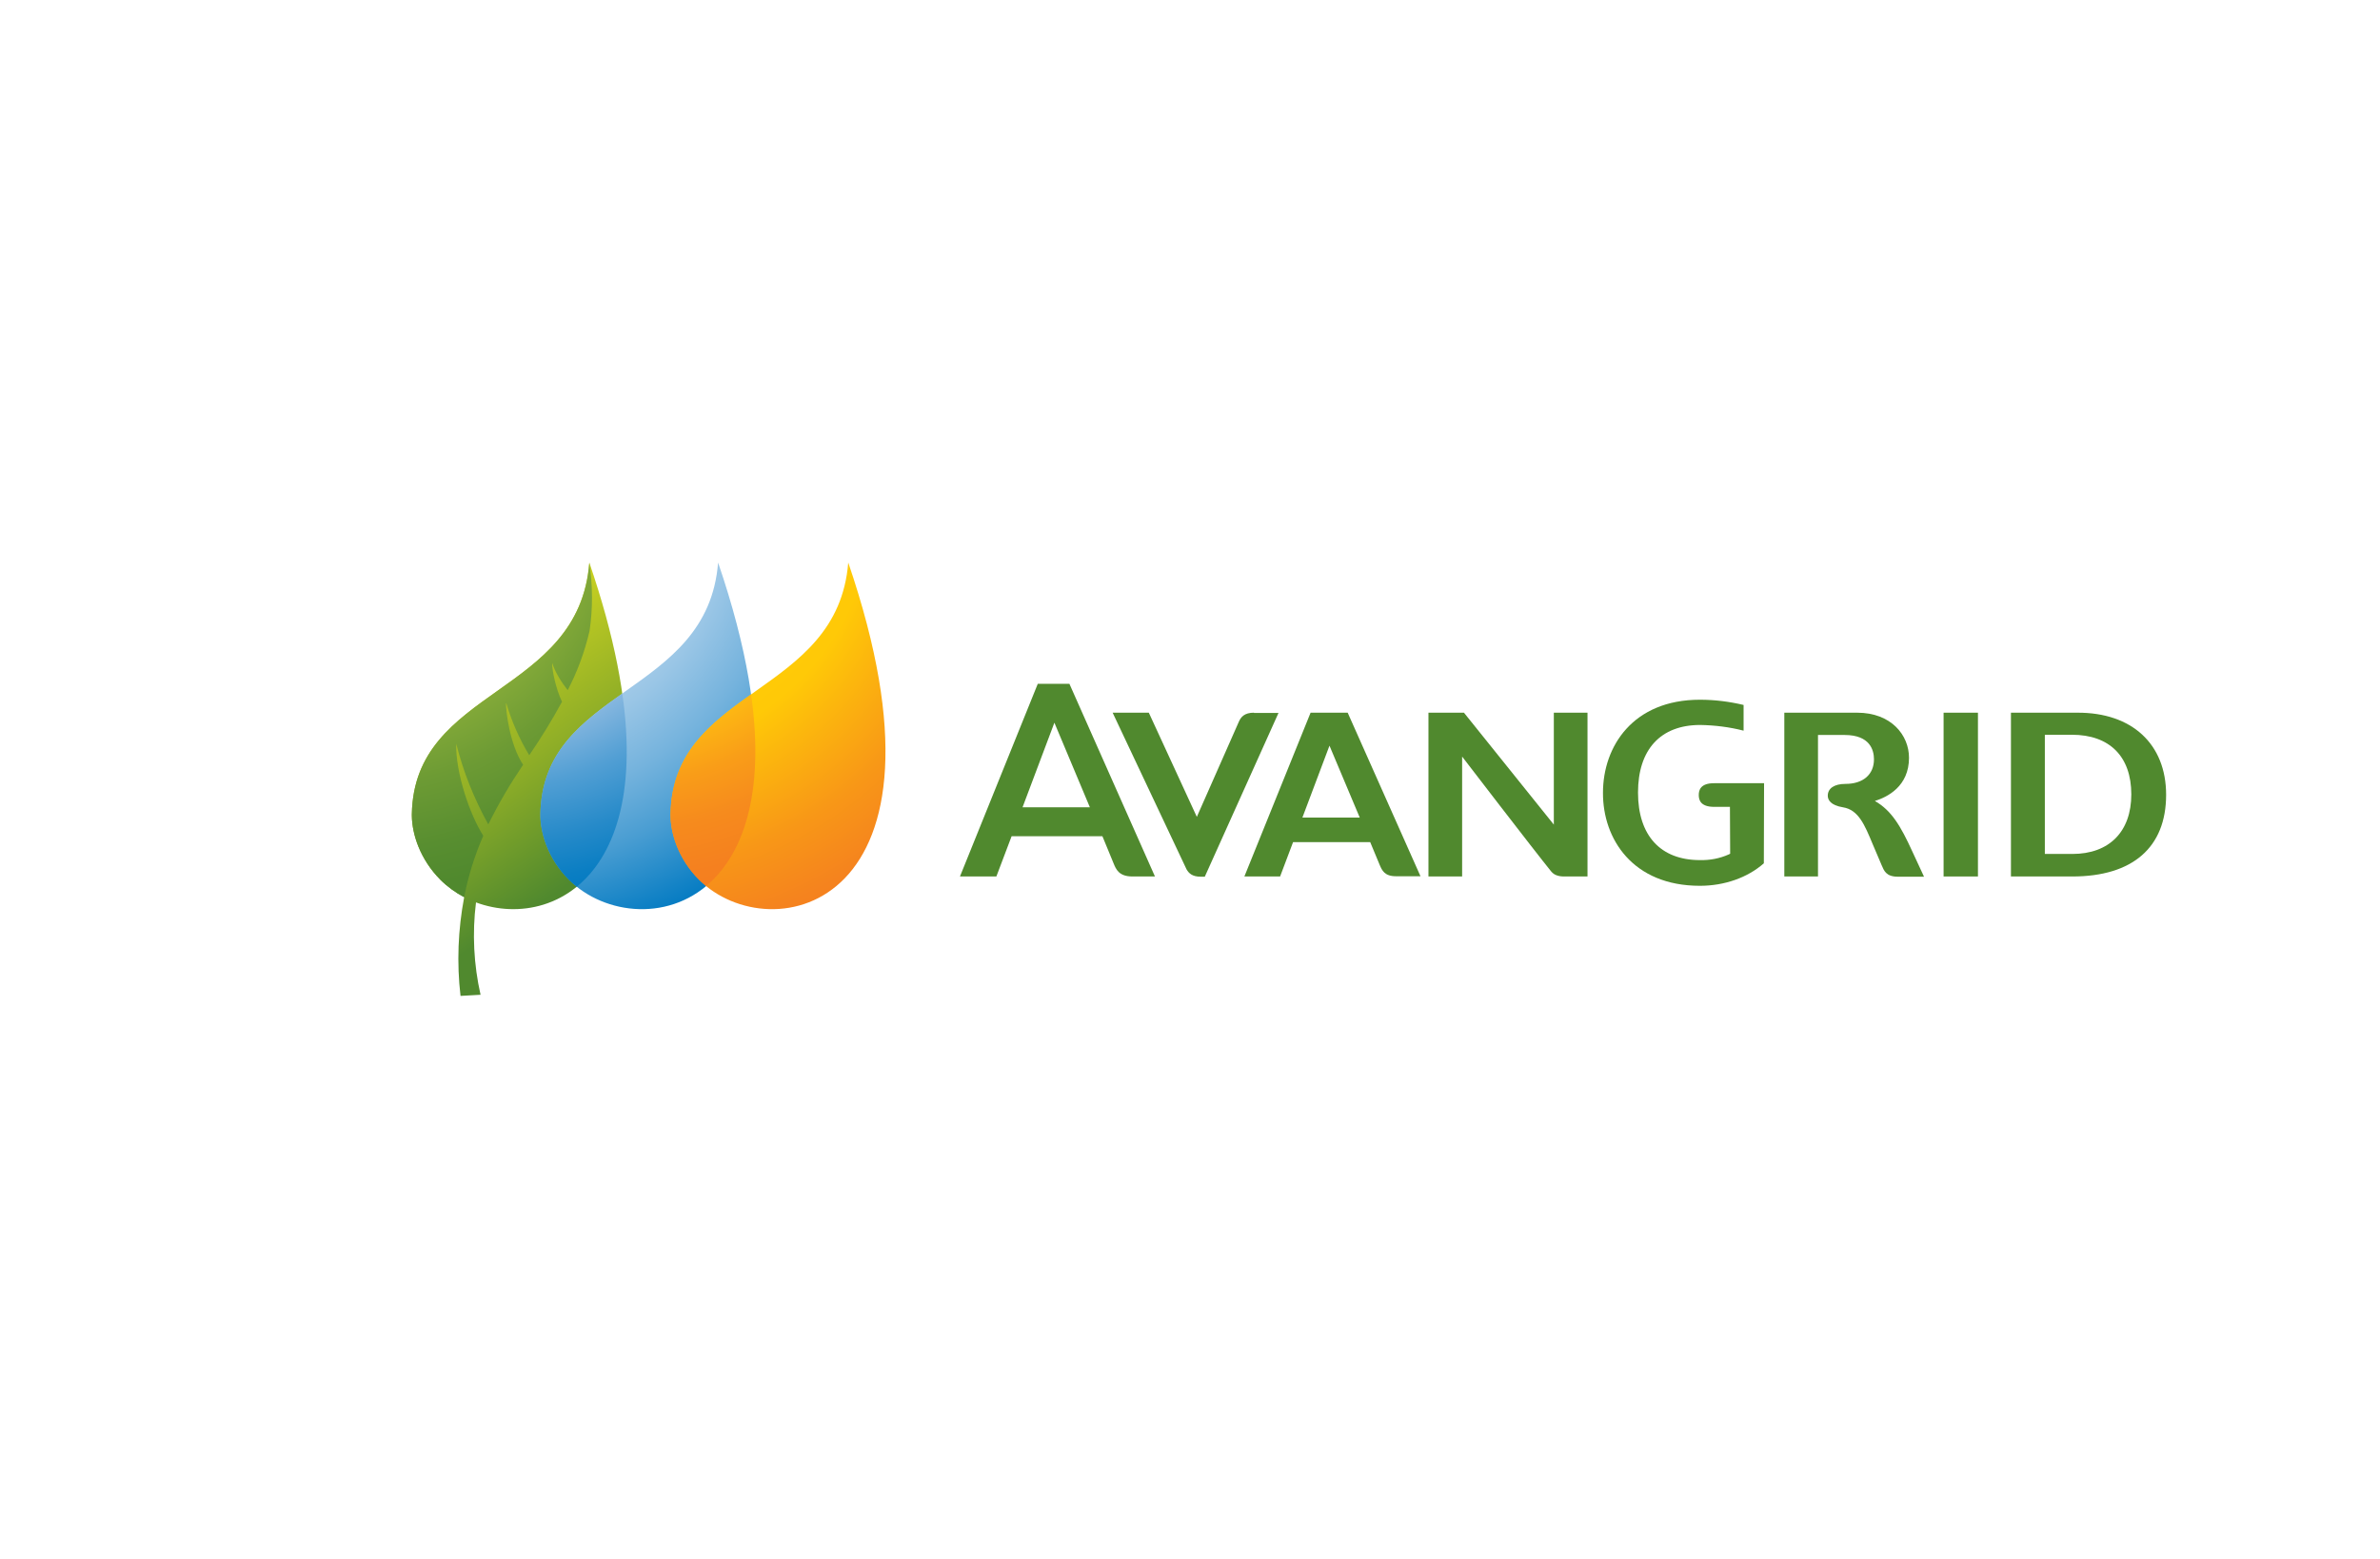
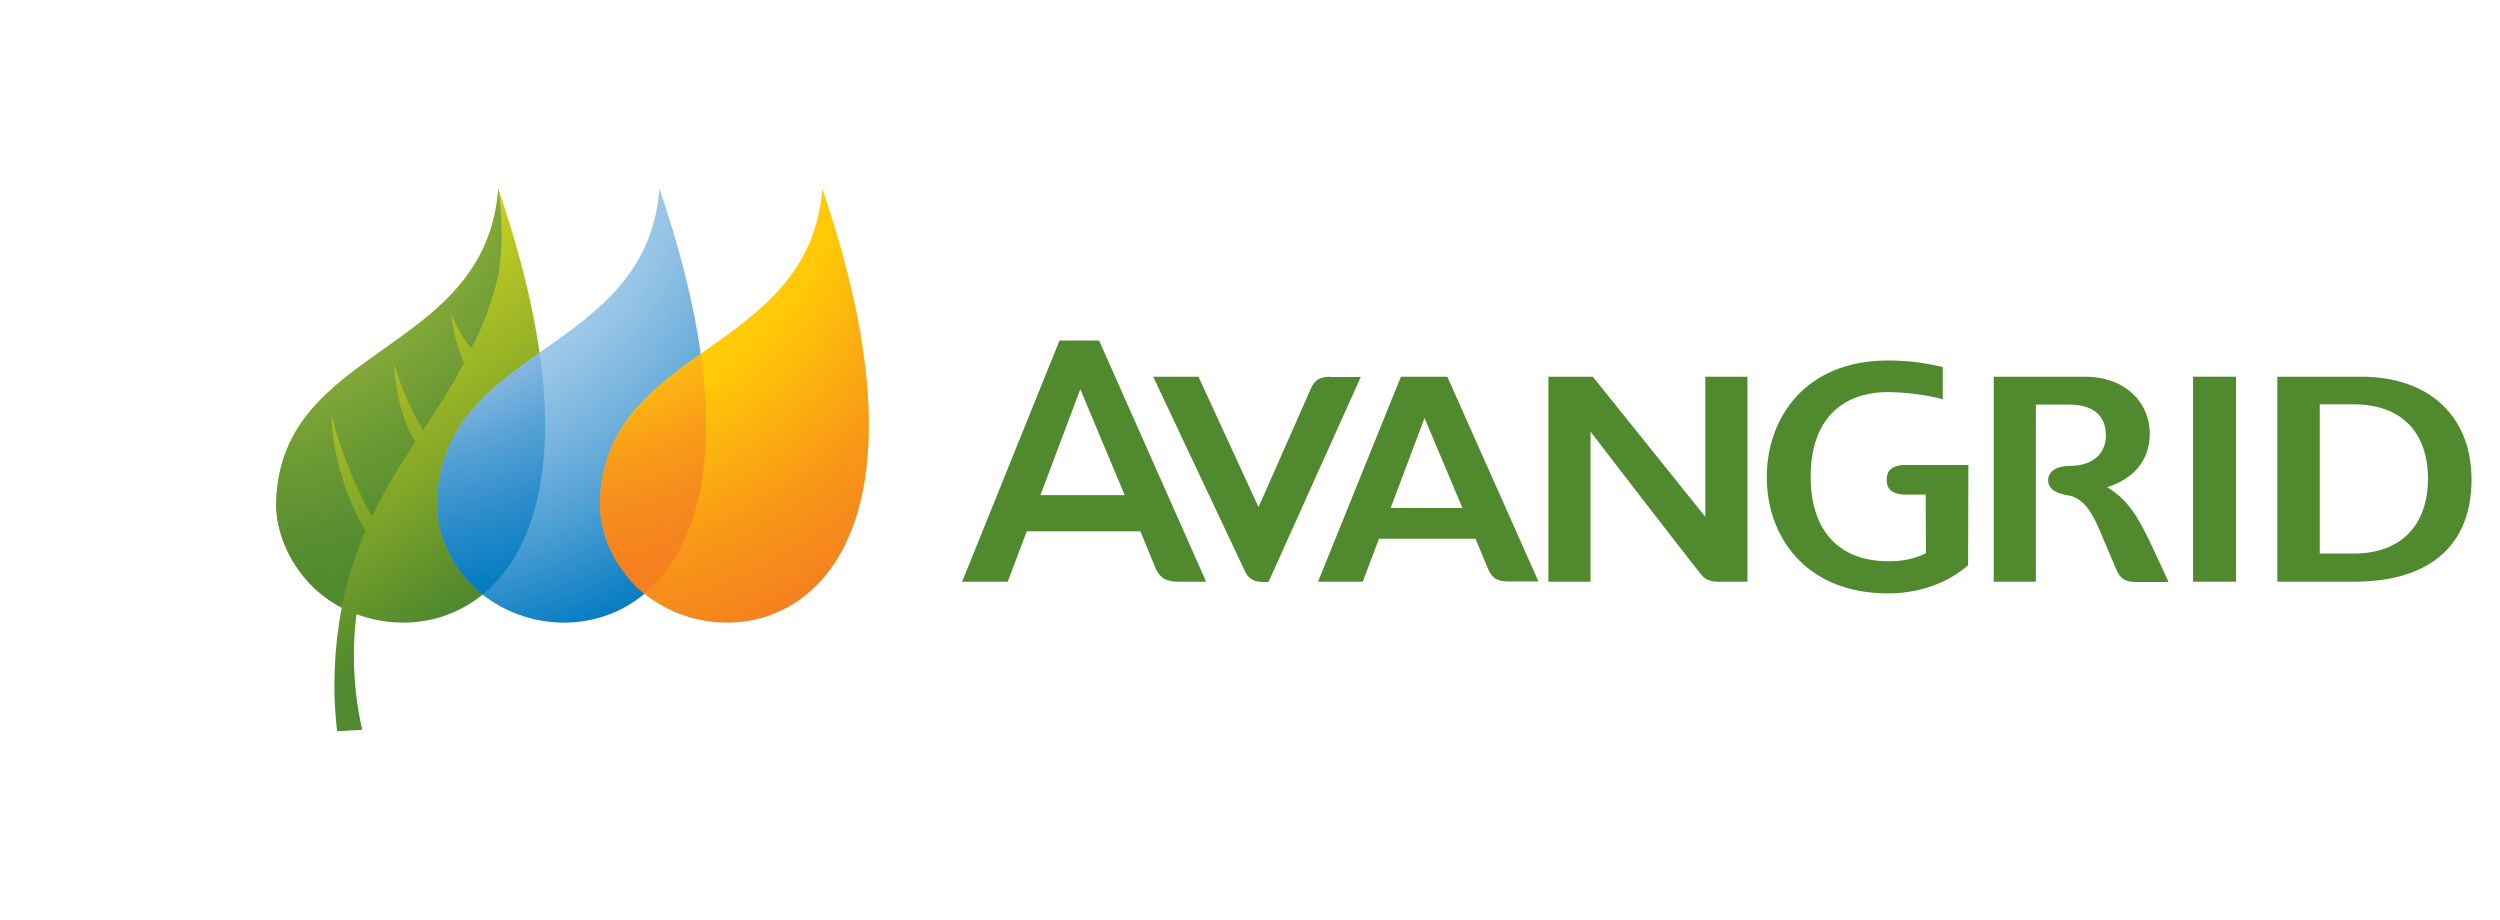
- <svg xmlns="http://www.w3.org/2000/svg" xmlns:xlink="http://www.w3.org/1999/xlink" version="1.0" id="Layer_1" x="0px" y="0px" viewBox="0 0 1046 685.1" style="enable-background:new 0 0 1046 685.1;" xml:space="preserve">
+ <svg xmlns="http://www.w3.org/2000/svg" xmlns:xlink="http://www.w3.org/1999/xlink" version="1.0" id="Layer_1" x="0px" y="0px" viewBox="84 181 878 323" xml:space="preserve">
  <style type="text/css">
	.st0{clip-path:url(#SVGID_00000032623881652921114660000015407078853419616174_);}
	.st1{fill:url(#SVGID_00000114041536832820117880000008200441305825948808_);}
	.st2{clip-path:url(#SVGID_00000096026581051261001590000010066421750555697579_);}
	.st3{fill:url(#SVGID_00000103238755276777206400000017730970357052248997_);}
	.st4{clip-path:url(#SVGID_00000089536660902334694390000013609068379725471925_);}
	.st5{fill:url(#SVGID_00000149354228481116921220000000507645761158042536_);}
	.st6{clip-path:url(#SVGID_00000050644870383968598110000016935892820963977625_);}
	.st7{fill:url(#SVGID_00000094586452183926328110000017765316897212259714_);}
	.st8{clip-path:url(#SVGID_00000176041492982250117100000014749468123475041948_);}
	.st9{fill:url(#SVGID_00000163792740090564958840000004601188684378699912_);}
	.st10{clip-path:url(#SVGID_00000048467290081087156860000002505325707836962967_);}
	.st11{fill:url(#SVGID_00000106106111081386953080000017607860391665173175_);}
	.st12{fill:#50892E;}
	.st13{clip-path:url(#SVGID_00000119817154665190798100000004486494295175512469_);}
</style>
  <g>
    <defs>
      <path id="SVGID_1_" d="M181,357.9v0.7c0.1,8.1,3.6,19.1,12.5,28.1c3.1,3.1,6.7,5.7,10.5,7.7c-2.7,14.3-3.3,28.9-1.6,43.4l8.8-0.5    c-3-13.3-3.7-27-2-40.6c37,13.8,94.8-18,49.8-149.4C254.5,306,182,302,181,357.9" />
    </defs>
    <clipPath id="SVGID_00000137827406969344724170000001951609870464778151_">
      <use xlink:href="#SVGID_1_" style="overflow:visible;" />
    </clipPath>
    <g style="clip-path:url(#SVGID_00000137827406969344724170000001951609870464778151_);">
      <linearGradient id="SVGID_00000162340813168634942280000017043527073219838896_" gradientUnits="userSpaceOnUse" x1="210.638" y1="-125.744" x2="214.939" y2="-125.744" gradientTransform="matrix(17.9729 27.5808 -27.5808 17.9729 -7049.755 -3266)">
        <stop offset="0" style="stop-color:#C6CF21" />
        <stop offset="3.000000e-02" style="stop-color:#C6CF21" />
        <stop offset="0.41" style="stop-color:#8FAE27" />
        <stop offset="0.8" style="stop-color:#50892E" />
        <stop offset="1" style="stop-color:#50892E" />
      </linearGradient>
      <polygon style="fill:url(#SVGID_00000162340813168634942280000017043527073219838896_);" points="93.9,304.1 267.4,191.1     391.1,381 217.7,494   " />
    </g>
  </g>
  <g>
    <defs>
      <path id="SVGID_00000105413138187410747870000013147424288189419947_" d="M181,357.9v0.7c0.1,8.1,3.6,19.1,12.5,28.1    c3.1,3.1,6.7,5.7,10.5,7.7c1.8-9.3,4.6-18.3,8.4-27c-6-9.4-12.2-27.8-11.9-40.5l0,0c3.1,12.4,7.9,24.3,14.1,35.5    c4.5-9.1,9.6-17.8,15.3-26.2c-6-9.1-7.6-24.1-7.5-27c0,0,0.1,0,0.1-0.1c2.4,8.1,5.8,15.8,10.1,22.9c5.2-7.6,10-15.4,14.4-23.5    c-2.7-5.6-4.5-14.3-4.3-17.1l0,0c1.1,3.9,4.3,8.9,6.8,12c4.3-8.2,7.5-17,9.6-26c1.5-10,1.4-20.1-0.1-30    C254.5,306,182,302,181,357.9" />
    </defs>
    <clipPath id="SVGID_00000052823119032434063240000000409028987152053918_">
      <use xlink:href="#SVGID_00000105413138187410747870000013147424288189419947_" style="overflow:visible;" />
    </clipPath>
    <g style="clip-path:url(#SVGID_00000052823119032434063240000000409028987152053918_);">
      <radialGradient id="SVGID_00000084531178657854608510000006155783614766198424_" cx="214.127" cy="-144.419" r="4.3" gradientTransform="matrix(51.74 0 0 51.74 -10919.991 7692.818)" gradientUnits="userSpaceOnUse">
        <stop offset="0" style="stop-color:#C9D647" />
        <stop offset="0.19" style="stop-color:#C9D647" />
        <stop offset="0.23" style="stop-color:#BECF45" />
        <stop offset="0.4" style="stop-color:#8FB13B" />
        <stop offset="0.56" style="stop-color:#6D9B34" />
        <stop offset="0.69" style="stop-color:#588E30" />
        <stop offset="0.77" style="stop-color:#50892E" />
        <stop offset="1" style="stop-color:#50892E" />
      </radialGradient>
      <rect x="181" y="247.3" style="fill:url(#SVGID_00000084531178657854608510000006155783614766198424_);" width="79.7" height="147" />
    </g>
  </g>
  <g>
    <defs>
      <path id="SVGID_00000145020382355906769940000007190029761569871013_" d="M237.5,357.9c-0.1,8.2,3.3,19.6,12.5,28.8    c31.5,31.5,117.7,13.1,65.6-139.4C311,306,238.5,302,237.5,357.9" />
    </defs>
    <clipPath id="SVGID_00000109004131108780773520000008613701310079102395_">
      <use xlink:href="#SVGID_00000145020382355906769940000007190029761569871013_" style="overflow:visible;" />
    </clipPath>
    <g style="clip-path:url(#SVGID_00000109004131108780773520000008613701310079102395_);">
      <radialGradient id="SVGID_00000078029119310858793990000002616352251063435688_" cx="214.967" cy="-144.419" r="4.3" gradientTransform="matrix(51.74 0 0 51.74 -10906.871 7693.166)" gradientUnits="userSpaceOnUse">
        <stop offset="0" style="stop-color:#DBE6F5" />
        <stop offset="0.12" style="stop-color:#D7E4F4" />
        <stop offset="0.24" style="stop-color:#CBDEF1" />
        <stop offset="0.36" style="stop-color:#B7D4EC" />
        <stop offset="0.48" style="stop-color:#9AC6E6" />
        <stop offset="0.6" style="stop-color:#75B3DD" />
        <stop offset="0.72" style="stop-color:#499DD2" />
        <stop offset="0.84" style="stop-color:#1483C6" />
        <stop offset="0.89" style="stop-color:#0079C1" />
        <stop offset="1" style="stop-color:#0079C1" />
      </radialGradient>
      <rect x="237.4" y="247.3" style="fill:url(#SVGID_00000078029119310858793990000002616352251063435688_);" width="130.4" height="170.9" />
    </g>
  </g>
  <g>
    <defs>
      <path id="SVGID_00000129191683804541220330000005157604789303046042_" d="M237.5,357.9c-0.1,8.2,3.3,19.6,12.5,28.8    c1.1,1.1,2.3,2.1,3.5,3.1c15.9-13,26.5-39.6,20-84.9C255.3,317.8,237.9,330.8,237.5,357.9" />
    </defs>
    <clipPath id="SVGID_00000003067887198364584580000008135110274810694810_">
      <use xlink:href="#SVGID_00000129191683804541220330000005157604789303046042_" style="overflow:visible;" />
    </clipPath>
    <g style="clip-path:url(#SVGID_00000003067887198364584580000008135110274810694810_);">
      <radialGradient id="SVGID_00000128445832775548644830000002250176708672593546_" cx="214.967" cy="-144.419" r="4.3" gradientTransform="matrix(51.74 0 0 51.74 -10906.852 7693.377)" gradientUnits="userSpaceOnUse">
        <stop offset="0" style="stop-color:#FFFFFF" />
        <stop offset="2.000000e-02" style="stop-color:#F4F8FC" />
        <stop offset="7.000000e-02" style="stop-color:#DAE6F5" />
        <stop offset="0.12" style="stop-color:#C6D9EF" />
        <stop offset="0.18" style="stop-color:#B8CFEB" />
        <stop offset="0.26" style="stop-color:#AFCAE9" />
        <stop offset="0.38" style="stop-color:#ADC8E8" />
        <stop offset="0.44" style="stop-color:#8FBBE1" />
        <stop offset="0.56" style="stop-color:#529FD4" />
        <stop offset="0.67" style="stop-color:#268AC9" />
        <stop offset="0.75" style="stop-color:#0A7EC3" />
        <stop offset="0.8" style="stop-color:#0079C1" />
        <stop offset="1" style="stop-color:#0079C1" />
      </radialGradient>
      <rect x="237.4" y="304.9" style="fill:url(#SVGID_00000128445832775548644830000002250176708672593546_);" width="42.6" height="84.9" />
    </g>
  </g>
  <g>
    <defs>
      <path id="SVGID_00000160186074848514122790000008768422403884885407_" d="M294.7,357.9c-0.1,8.2,3.3,19.6,12.5,28.8    c31.5,31.5,117.7,13.1,65.6-139.4C368.1,306,295.7,302,294.7,357.9" />
    </defs>
    <clipPath id="SVGID_00000100359578028119518760000016796453324537826695_">
      <use xlink:href="#SVGID_00000160186074848514122790000008768422403884885407_" style="overflow:visible;" />
    </clipPath>
    <g style="clip-path:url(#SVGID_00000100359578028119518760000016796453324537826695_);">
      <radialGradient id="SVGID_00000147935165595837663280000001391413548483567267_" cx="215.807" cy="-144.419" r="4.3" gradientTransform="matrix(51.74 0 0 51.74 -10893.591 7692.807)" gradientUnits="userSpaceOnUse">
        <stop offset="0" style="stop-color:#FFF200" />
        <stop offset="0.14" style="stop-color:#FFF200" />
        <stop offset="0.18" style="stop-color:#FFE802" />
        <stop offset="0.27" style="stop-color:#FFD705" />
        <stop offset="0.38" style="stop-color:#FFCC06" />
        <stop offset="0.5" style="stop-color:#FFC907" />
        <stop offset="0.58" style="stop-color:#FCB70D" />
        <stop offset="0.73" style="stop-color:#F89717" />
        <stop offset="0.86" style="stop-color:#F5831E" />
        <stop offset="0.95" style="stop-color:#F47C20" />
        <stop offset="1" style="stop-color:#F47C20" />
      </radialGradient>
      <rect x="294.5" y="247.3" style="fill:url(#SVGID_00000147935165595837663280000001391413548483567267_);" width="130.4" height="170.9" />
    </g>
  </g>
  <g>
    <defs>
      <path id="SVGID_00000101794505943037100100000006716154638353513398_" d="M294.7,357.9c-0.1,8.2,3.3,19.6,12.5,28.8    c1,1,2.1,1.9,3.1,2.8c15.7-13,26.1-39.5,19.8-84.3C312.1,318.1,295.1,331.1,294.7,357.9" />
    </defs>
    <clipPath id="SVGID_00000108279219724291538730000015462863489263082906_">
      <use xlink:href="#SVGID_00000101794505943037100100000006716154638353513398_" style="overflow:visible;" />
    </clipPath>
    <g style="clip-path:url(#SVGID_00000108279219724291538730000015462863489263082906_);">
      <radialGradient id="SVGID_00000133506748341465537320000010906919667762833307_" cx="215.807" cy="-144.419" r="4.3" gradientTransform="matrix(51.74 0 0 51.74 -10893.602 7694.248)" gradientUnits="userSpaceOnUse">
        <stop offset="0" style="stop-color:#FFF200" />
        <stop offset="3.000000e-02" style="stop-color:#FFE903" />
        <stop offset="0.1" style="stop-color:#FED409" />
        <stop offset="0.19" style="stop-color:#FDC60E" />
        <stop offset="0.29" style="stop-color:#FDBD11" />
        <stop offset="0.45" style="stop-color:#FDBA12" />
        <stop offset="0.46" style="stop-color:#FDB713" />
        <stop offset="0.55" style="stop-color:#F99D18" />
        <stop offset="0.64" style="stop-color:#F68B1D" />
        <stop offset="0.74" style="stop-color:#F5801F" />
        <stop offset="0.85" style="stop-color:#F47C20" />
        <stop offset="1" style="stop-color:#F47C20" />
      </radialGradient>
      <rect x="294.5" y="305.3" style="fill:url(#SVGID_00000133506748341465537320000010906919667762833307_);" width="41.9" height="84.3" />
    </g>
  </g>
  <path class="st12" d="M747.1,389.4c10.8,0,21-3.6,28.1-9.9l0.1-35.2h-22c-6,0-6.7,3.1-6.7,5.2c0,2.1,0.7,5.2,6.8,5.2h6.9l0.1,20.6  l-0.6,0.3c-4,1.8-8.3,2.6-12.7,2.5c-17.3,0-27.2-10.8-27.2-29.7s9.9-29.7,27.3-29.7c6.4,0.1,12.9,0.9,19.1,2.5v-11.3  c-6.3-1.5-12.7-2.3-19.2-2.3c-29.4,0-42.6,20.5-42.6,40.9C704.4,368.8,717.6,389.4,747.1,389.4" />
  <g>
    <defs>
      <rect id="SVGID_00000018207776204727245820000012802062047403393698_" x="181" y="247.3" width="771" height="190.4" />
    </defs>
    <clipPath id="SVGID_00000155132083729866744930000003081123785382323900_">
      <use xlink:href="#SVGID_00000018207776204727245820000012802062047403393698_" style="overflow:visible;" />
    </clipPath>
    <g style="clip-path:url(#SVGID_00000155132083729866744930000003081123785382323900_);">
      <path class="st12" d="M592.3,313.3H576l-29.1,72h15.7l5.7-15.1h33.9l4.2,10.1c1,2.3,2.1,4.9,7.1,4.9h10.8L592.3,313.3     M572.4,359.4l11.9-31.6l13.3,31.6L572.4,359.4z" />
      <path class="st12" d="M913,313.3h-29.2v72h27c26.5,0,41.2-12.8,41.2-35.9C952,327.1,937,313.2,913,313.3 M898.7,323h11.9    c16.6,0,26.1,9.6,26.1,26.2c0,16.4-9.7,26.2-25.9,26.2h-12.1L898.7,323z" />
    </g>
  </g>
  <rect x="854.2" y="313.3" class="st12" width="15.1" height="72" />
  <path class="st12" d="M824,352.1c5.5-1.7,15-6.4,15-19c0-9.9-7.8-19.8-22.8-19.8h-32v72H799v-62.2h11.7c11.2,0,12.9,6.7,12.9,10.7  c0,6.7-4.8,10.8-12.5,10.8c-5,0-7.8,2-7.8,5.2c0,1.8,1.2,4.2,6.7,5.1c6.8,1.1,9.5,7.7,13,16.1c0,0,3,7.1,4,9.4c1,2.3,1.9,5,7.1,5  h11.5l-5.1-11C835.3,363,831.3,356.3,824,352.1" />
  <path class="st12" d="M551.1,313.3c-4.2,0-5.7,1.9-6.6,3.9L526,359.1l-21.1-45.8H489l32.5,68.9c1,1.7,2.5,3.2,6.2,3.2h1.8l32.4-72  H551.1" />
  <path class="st12" d="M682.9,313.3v49.2l-39.5-49.2h-15.6v72h14.8v-52.7c0,0,31.6,41.2,39.3,50.7c1,1.1,2.5,1.9,5.1,2h10.7v-72  L682.9,313.3" />
  <path class="st12" d="M469.3,300.6h-13.2l-34.2,84.7h16l6.7-17.7h39.9l4.9,11.9c1.1,2.7,2.4,5.8,8.3,5.8h9.9l-37.6-84.7   M449.4,354.9l14-37.2l15.6,37.2H449.4z" />
</svg>
